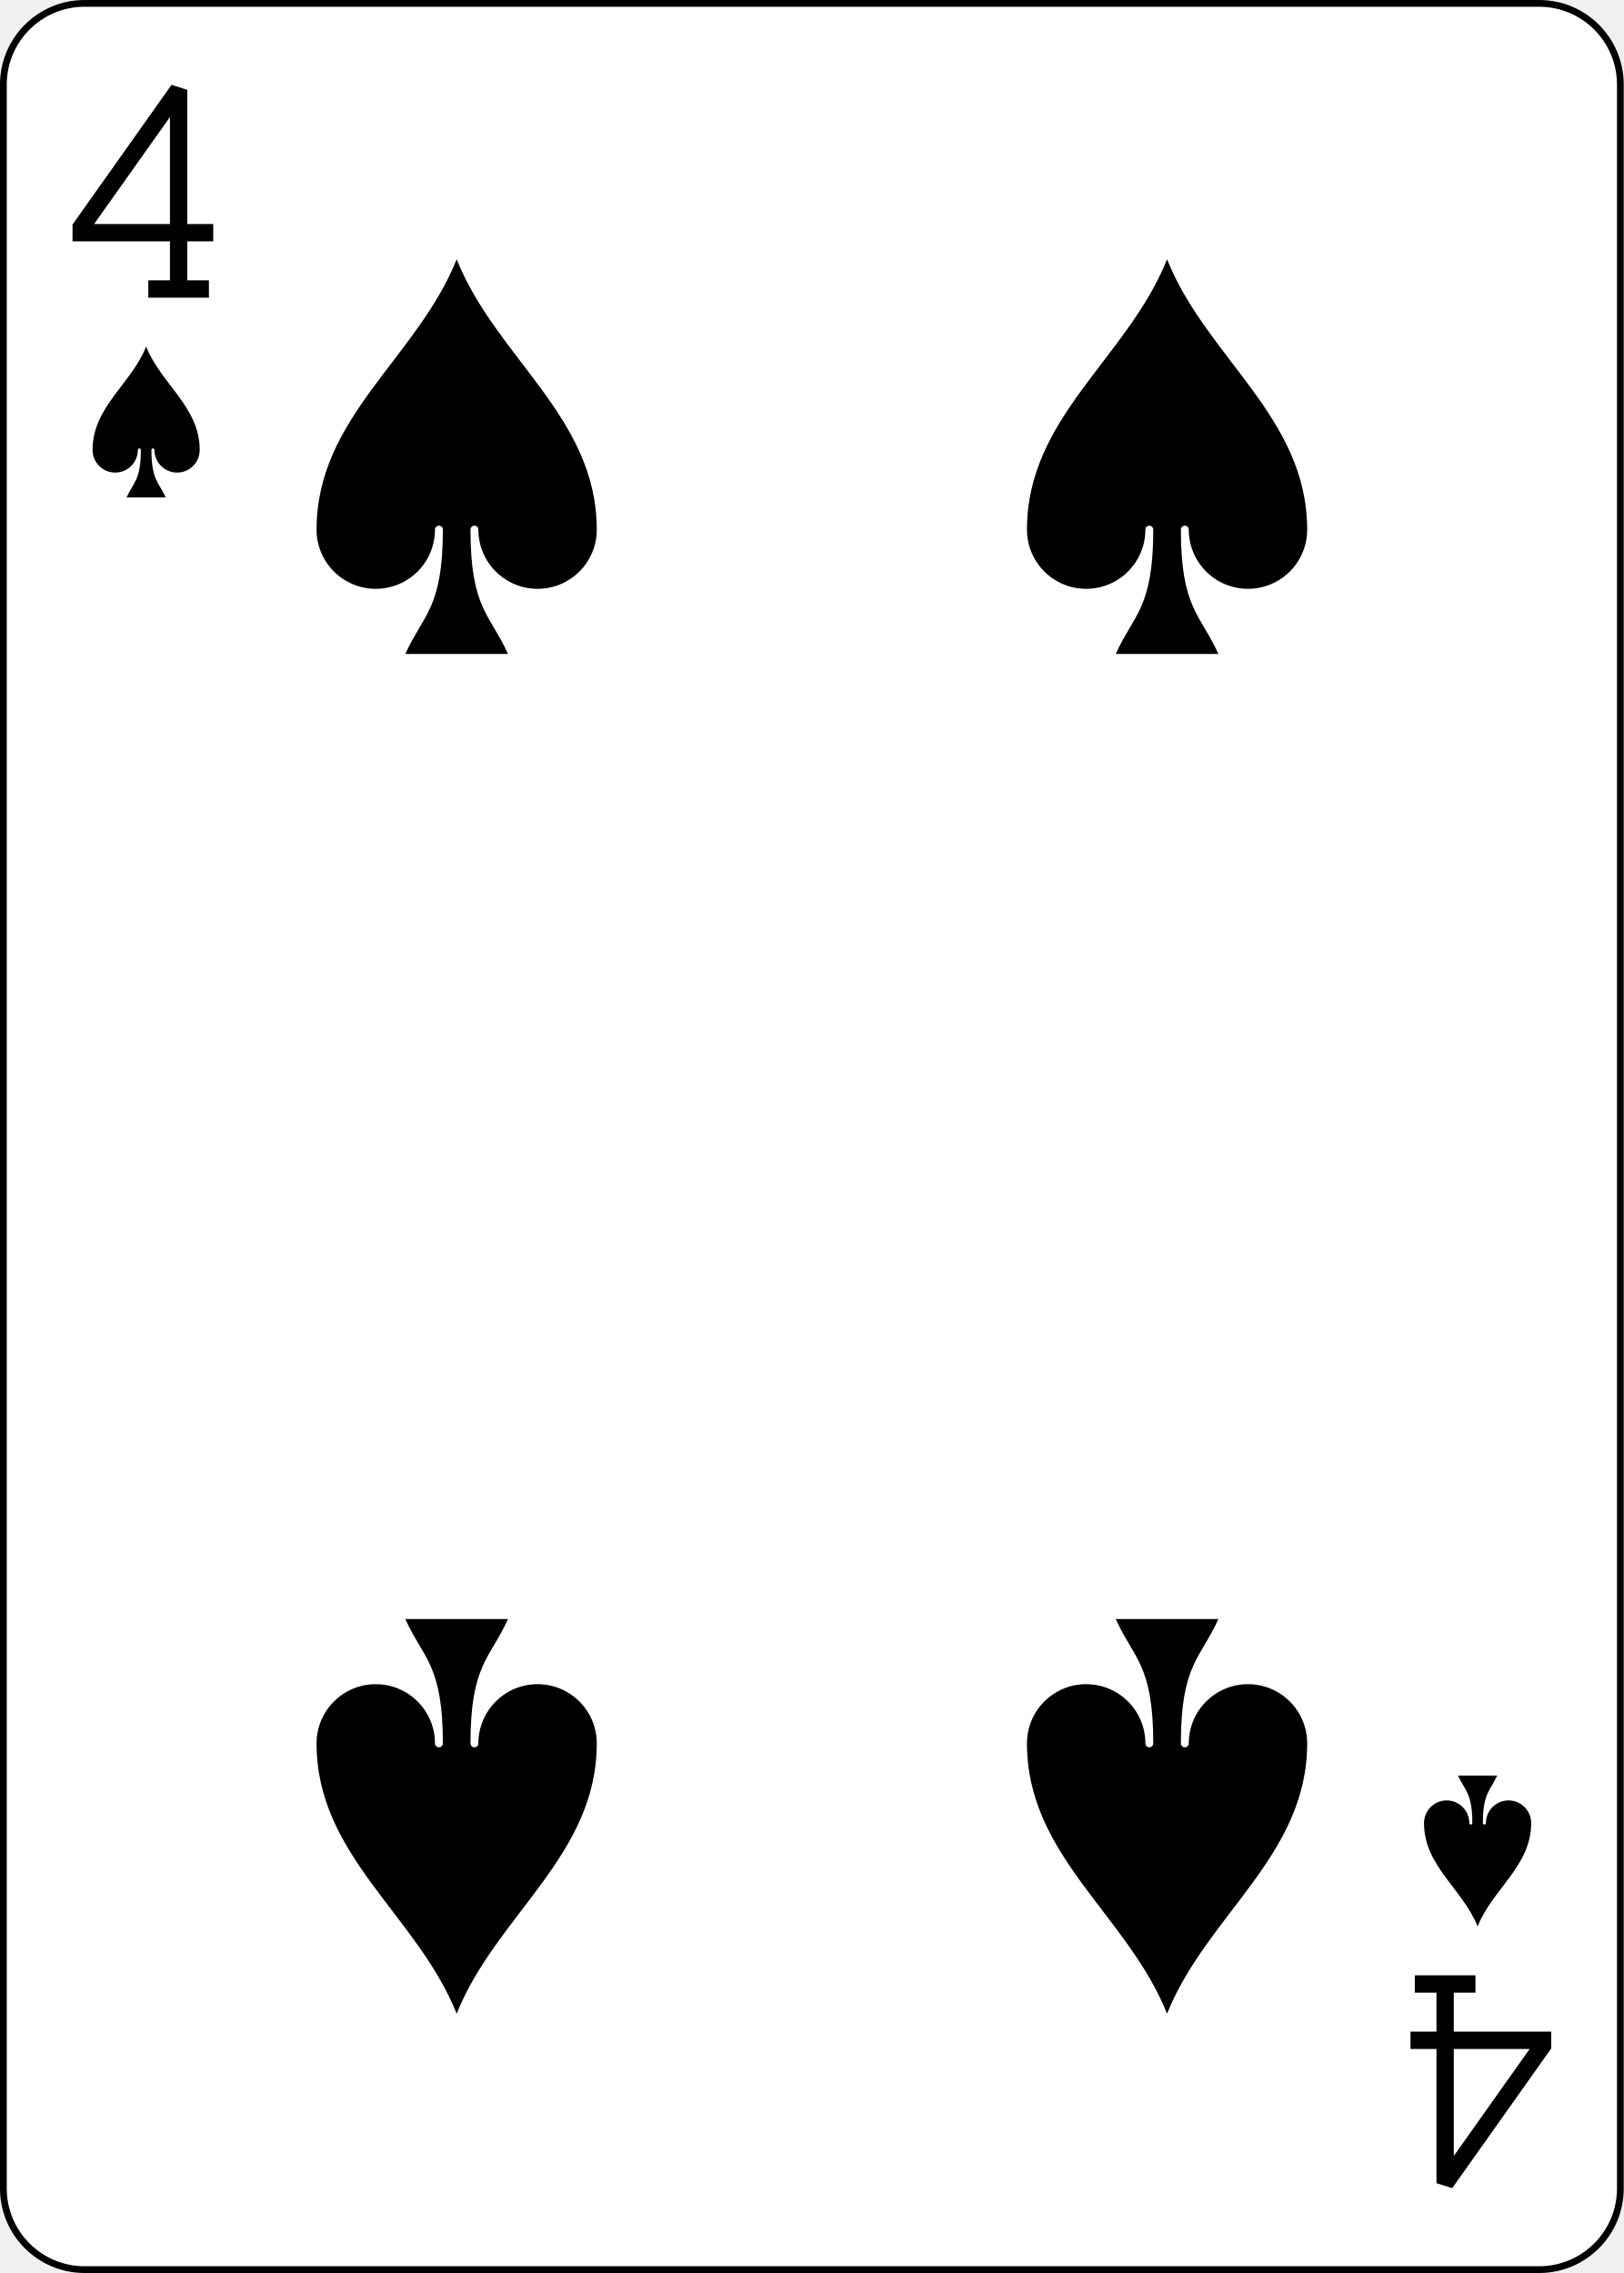
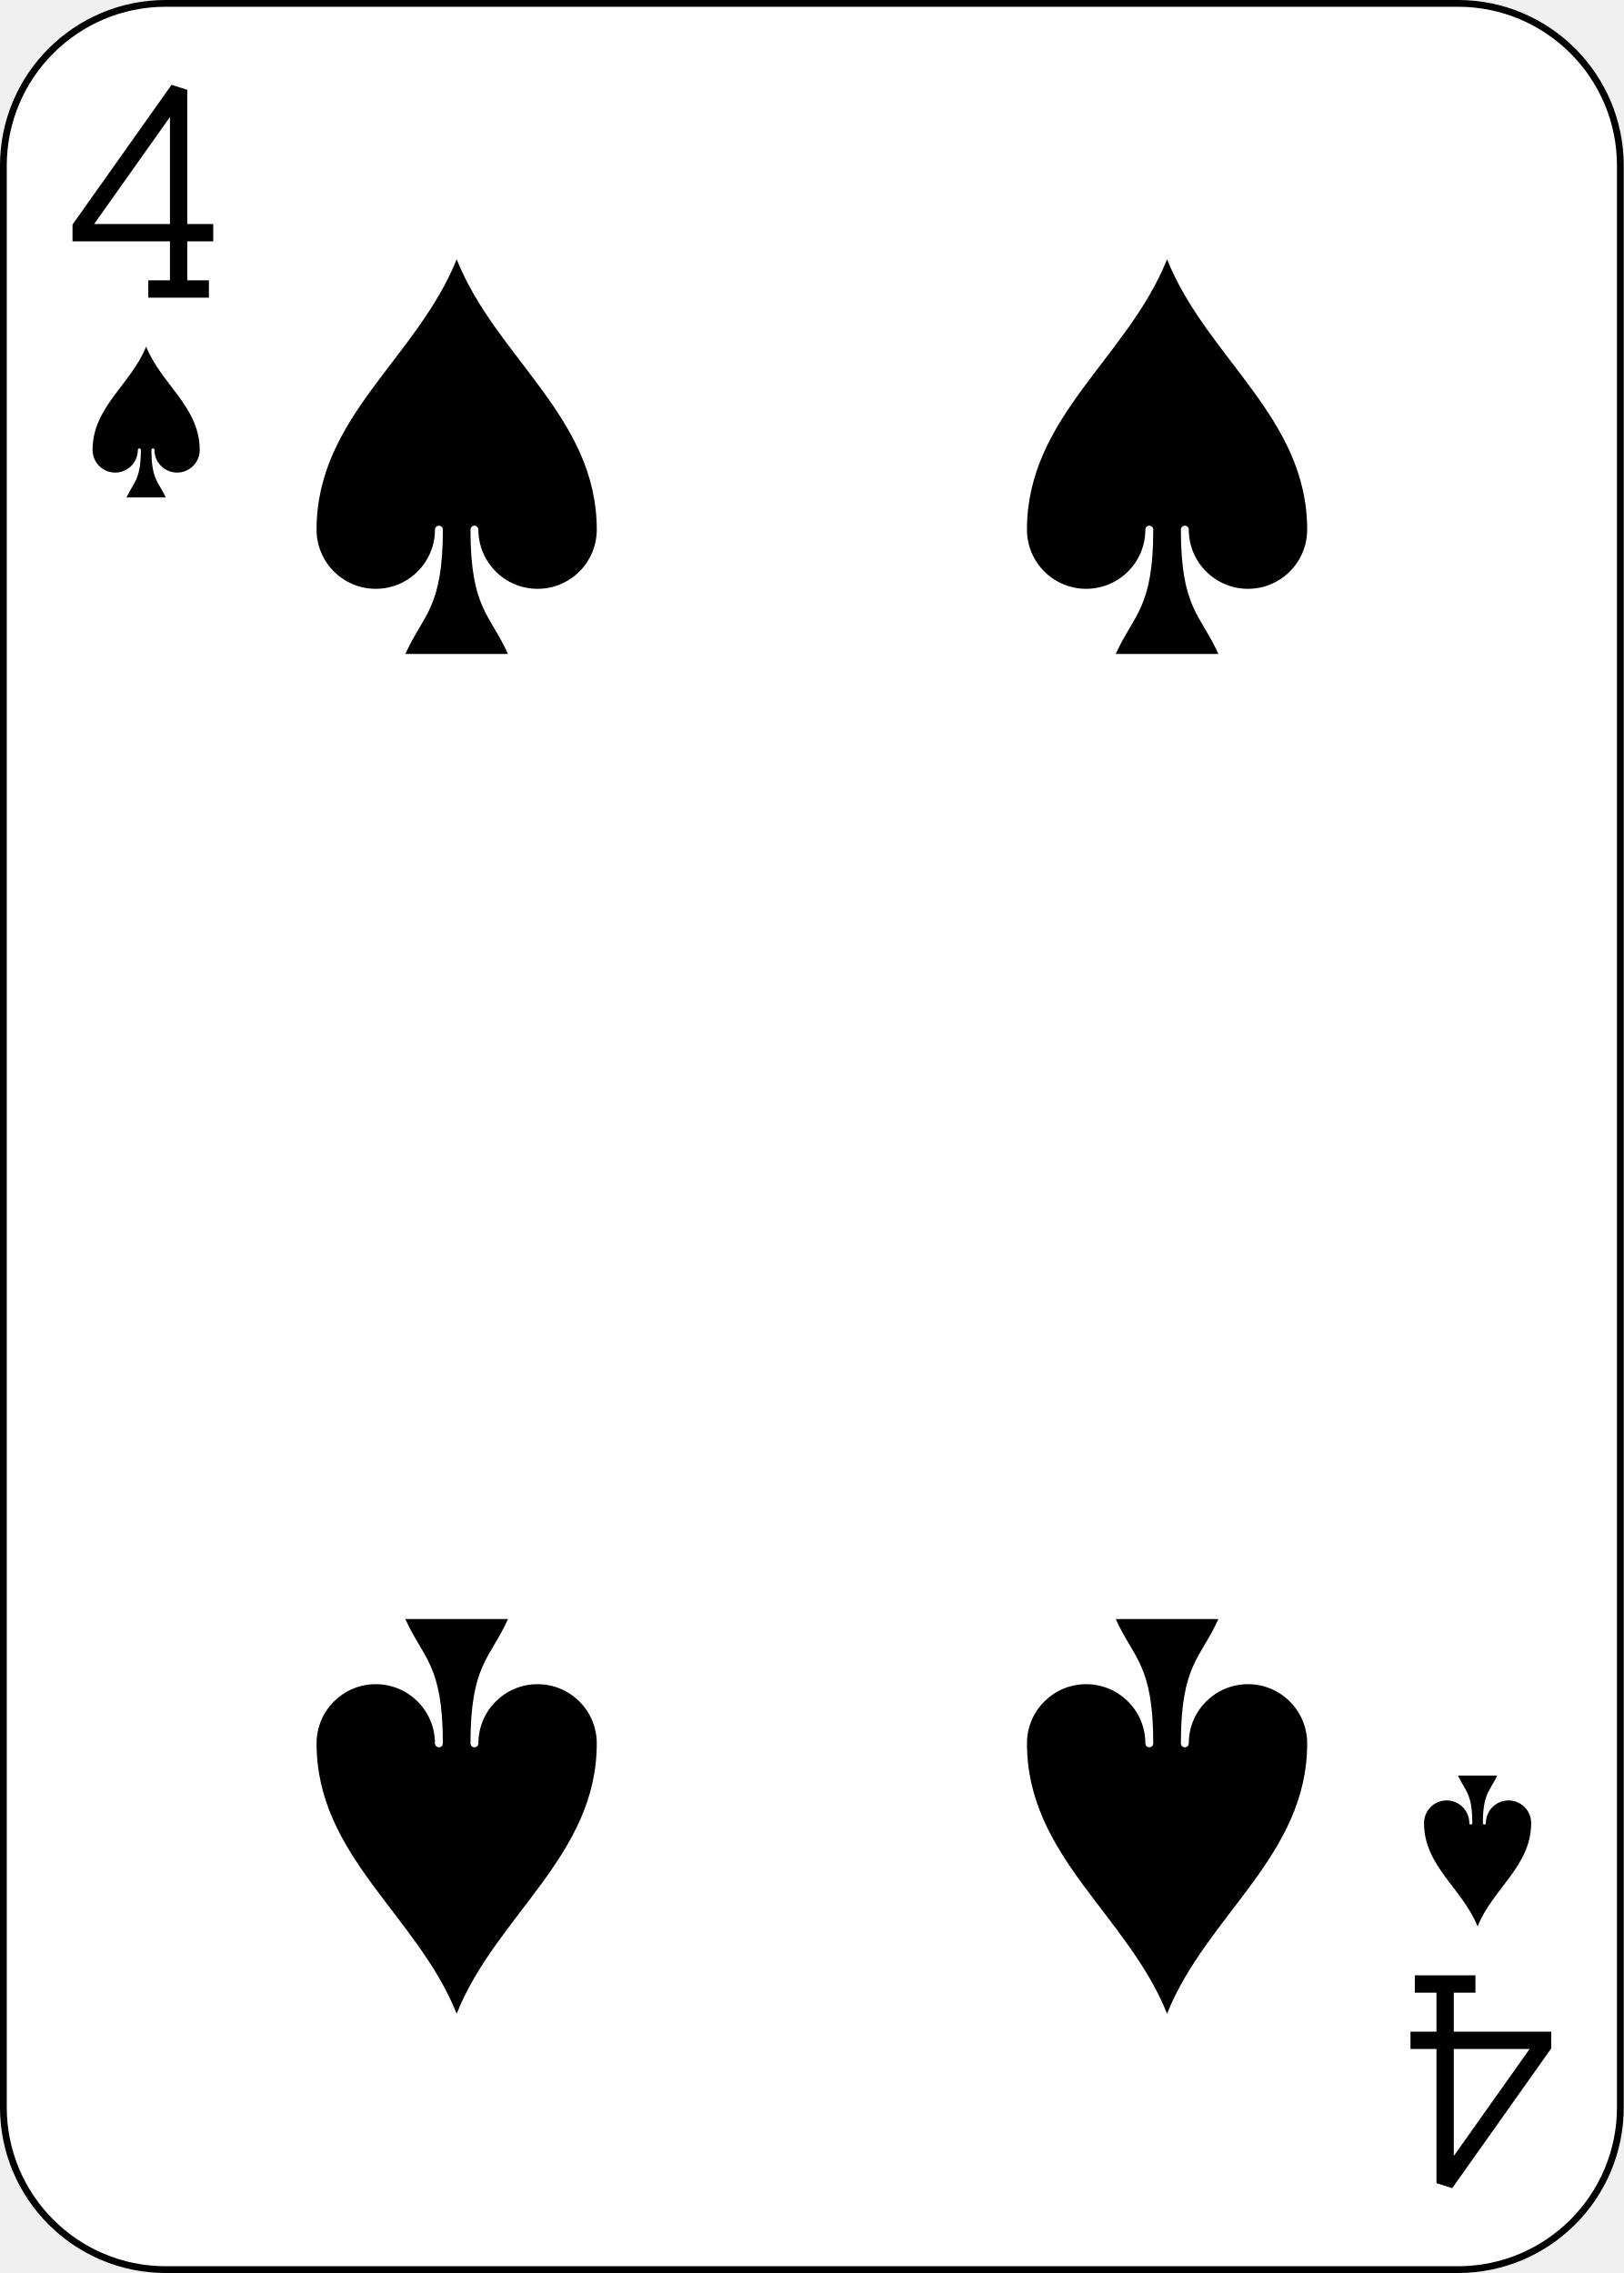
<svg xmlns="http://www.w3.org/2000/svg" xmlns:xlink="http://www.w3.org/1999/xlink" class="card" face="4S" height="3.5in" preserveAspectRatio="none" viewBox="-120 -168 240 336" width="2.5in">
  <defs>
    <symbol id="SS4" viewBox="-600 -600 1200 1200" preserveAspectRatio="xMinYMid">
      <path d="M0 -500C100 -250 355 -100 355 185A150 150 0 0 1 55 185A10 10 0 0 0 35 185C35 385 85 400 130 500L-130 500C-85 400 -35 385 -35 185A10 10 0 0 0 -55 185A150 150 0 0 1 -355 185C-355 -100 -100 -250 0 -500Z" fill="black" />
    </symbol>
    <symbol id="VS4" viewBox="-500 -500 1000 1000" preserveAspectRatio="xMinYMid">
      <path d="M50 460L250 460M150 460L150 -460L-300 175L-300 200L270 200" stroke="black" stroke-width="80" stroke-linecap="square" stroke-miterlimit="1.5" fill="none" />
    </symbol>
  </defs>
-   <rect width="239" height="335" x="-119.5" y="-167.5" rx="12" ry="12" fill="white" stroke="black" />
+   <rect width="239" height="335" x="-119.5" y="-167.5" rx="24" ry="24" fill="white" stroke="black" />
  <use xlink:href="#VS4" height="32" width="32" x="-114.4" y="-156" />
  <use xlink:href="#SS4" height="26.769" width="26.769" x="-111.784" y="-119" />
  <use xlink:href="#SS4" height="70" width="70" x="-87.501" y="-135.501" />
  <use xlink:href="#SS4" height="70" width="70" x="17.501" y="-135.501" />
  <g transform="rotate(180)">
    <use xlink:href="#VS4" height="32" width="32" x="-114.4" y="-156" />
    <use xlink:href="#SS4" height="26.769" width="26.769" x="-111.784" y="-119" />
    <use xlink:href="#SS4" height="70" width="70" x="-87.501" y="-135.501" />
    <use xlink:href="#SS4" height="70" width="70" x="17.501" y="-135.501" />
  </g>
</svg>
